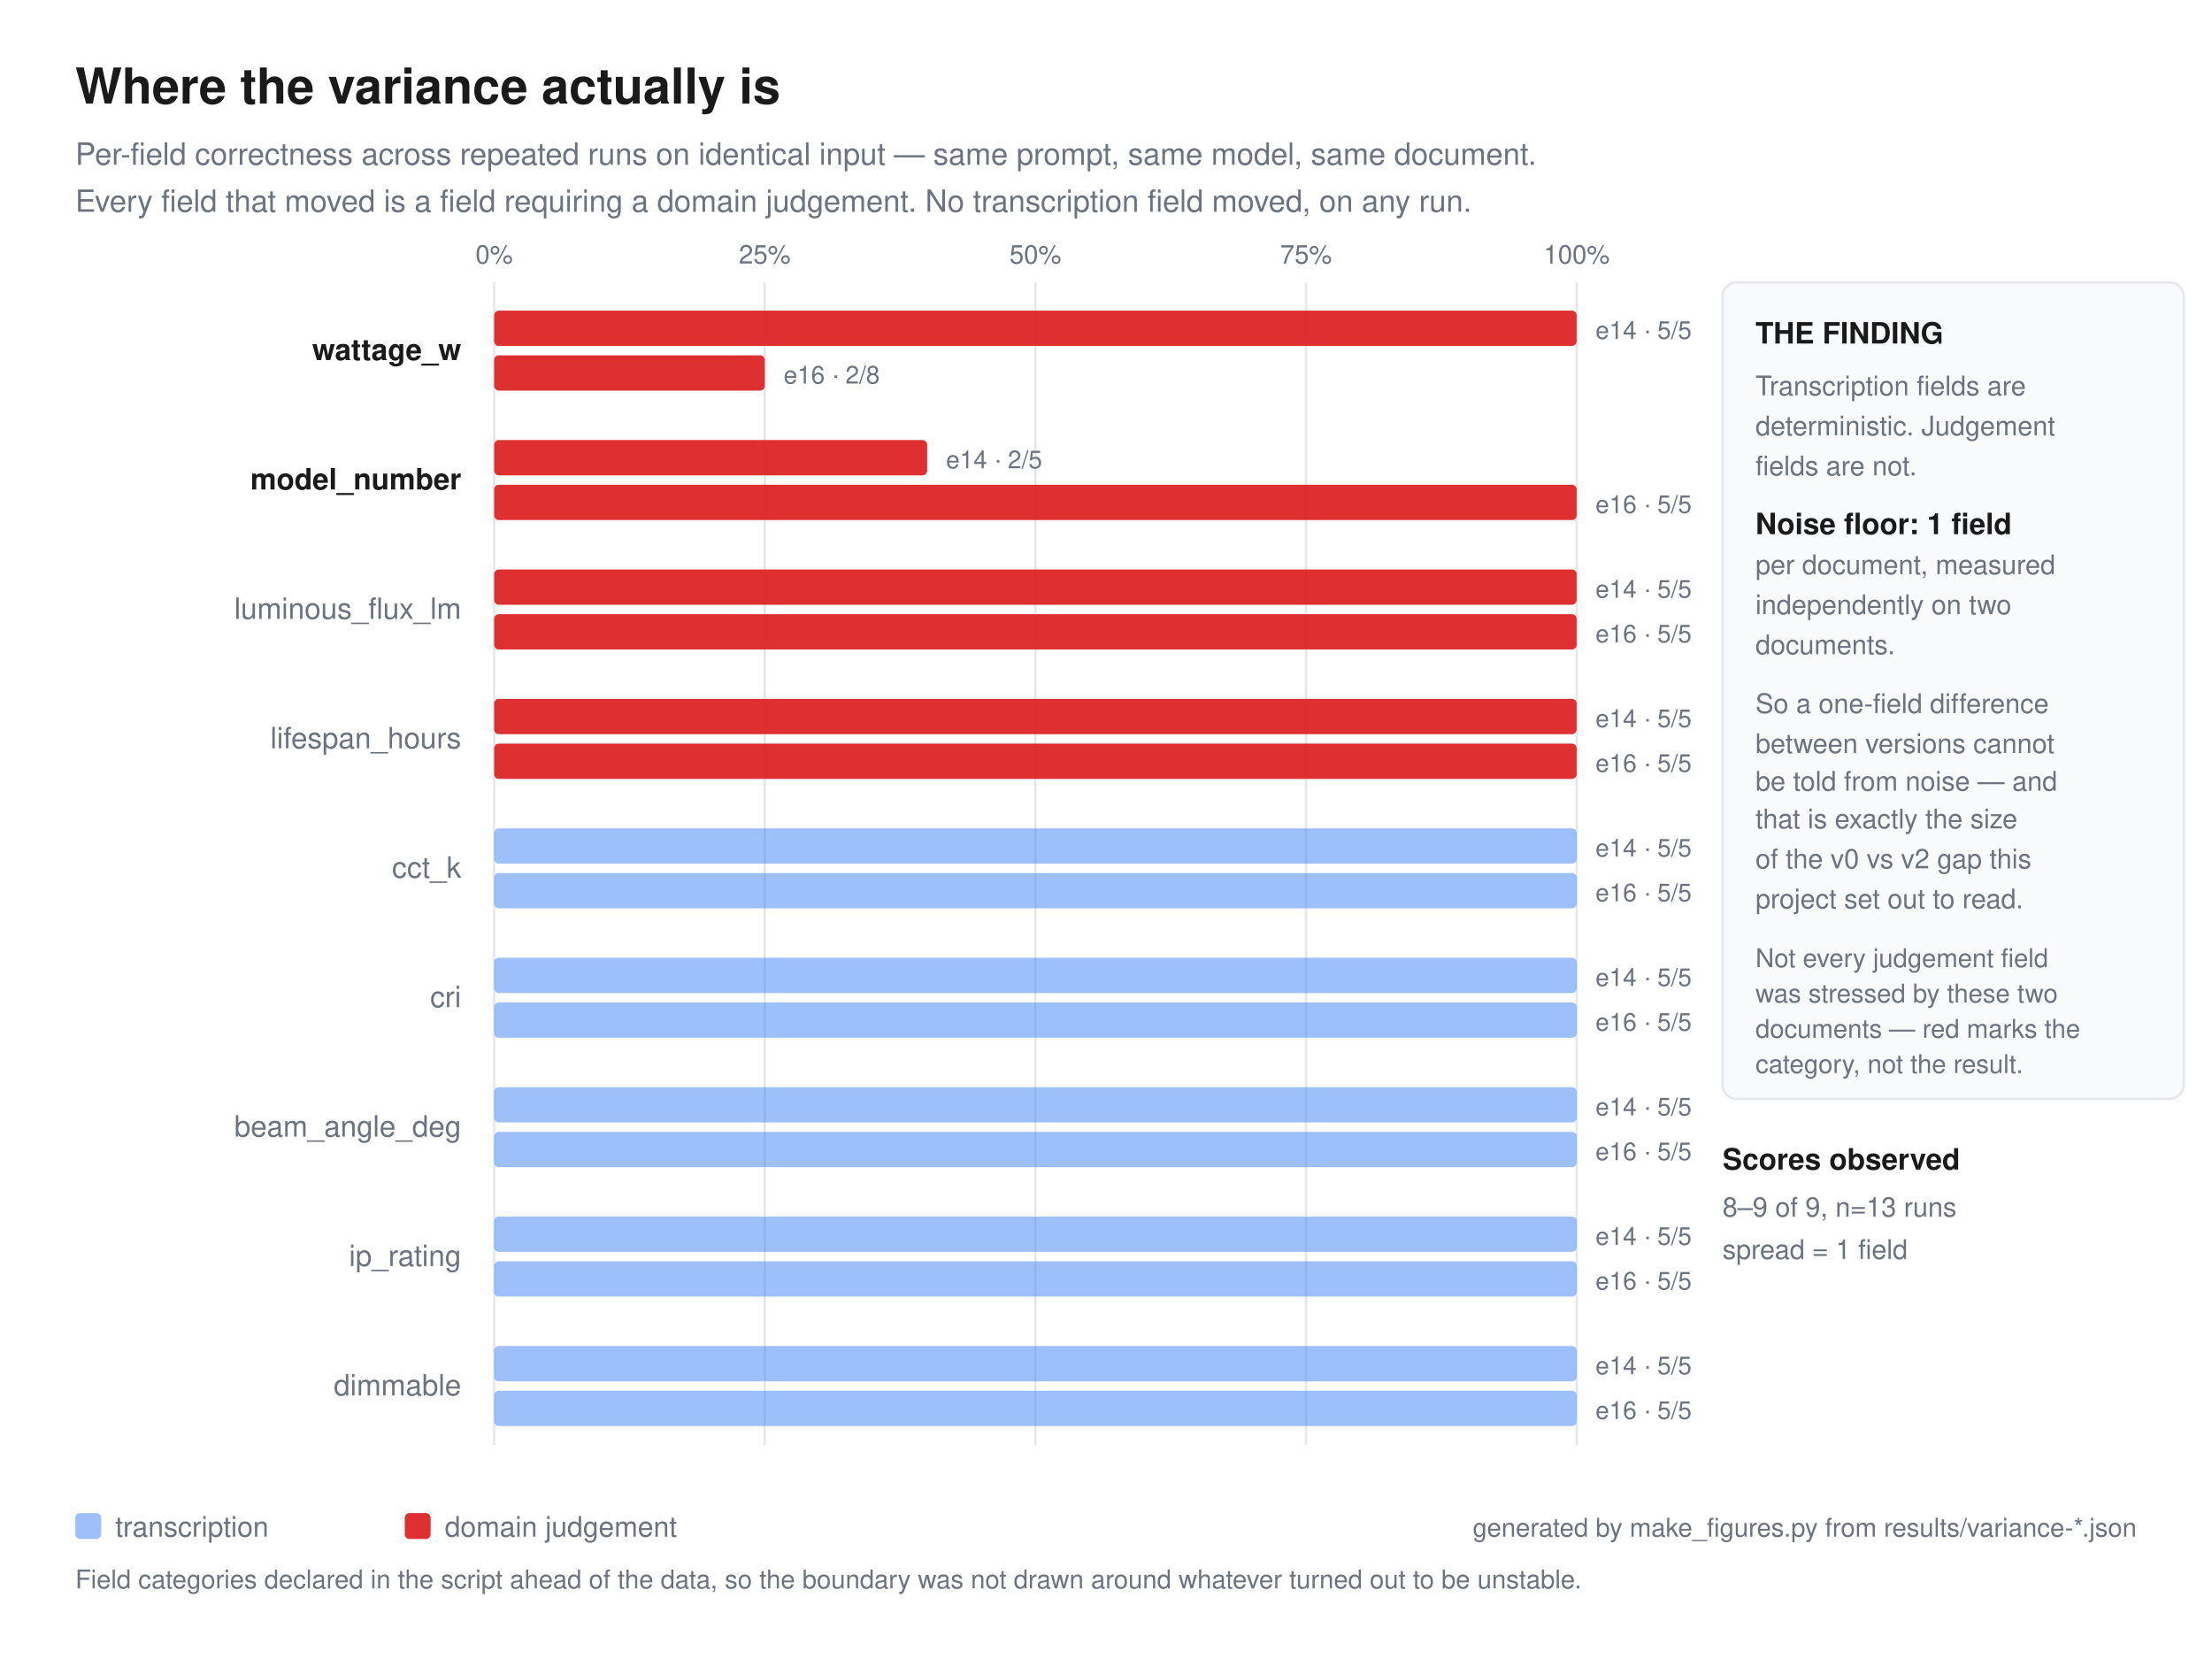
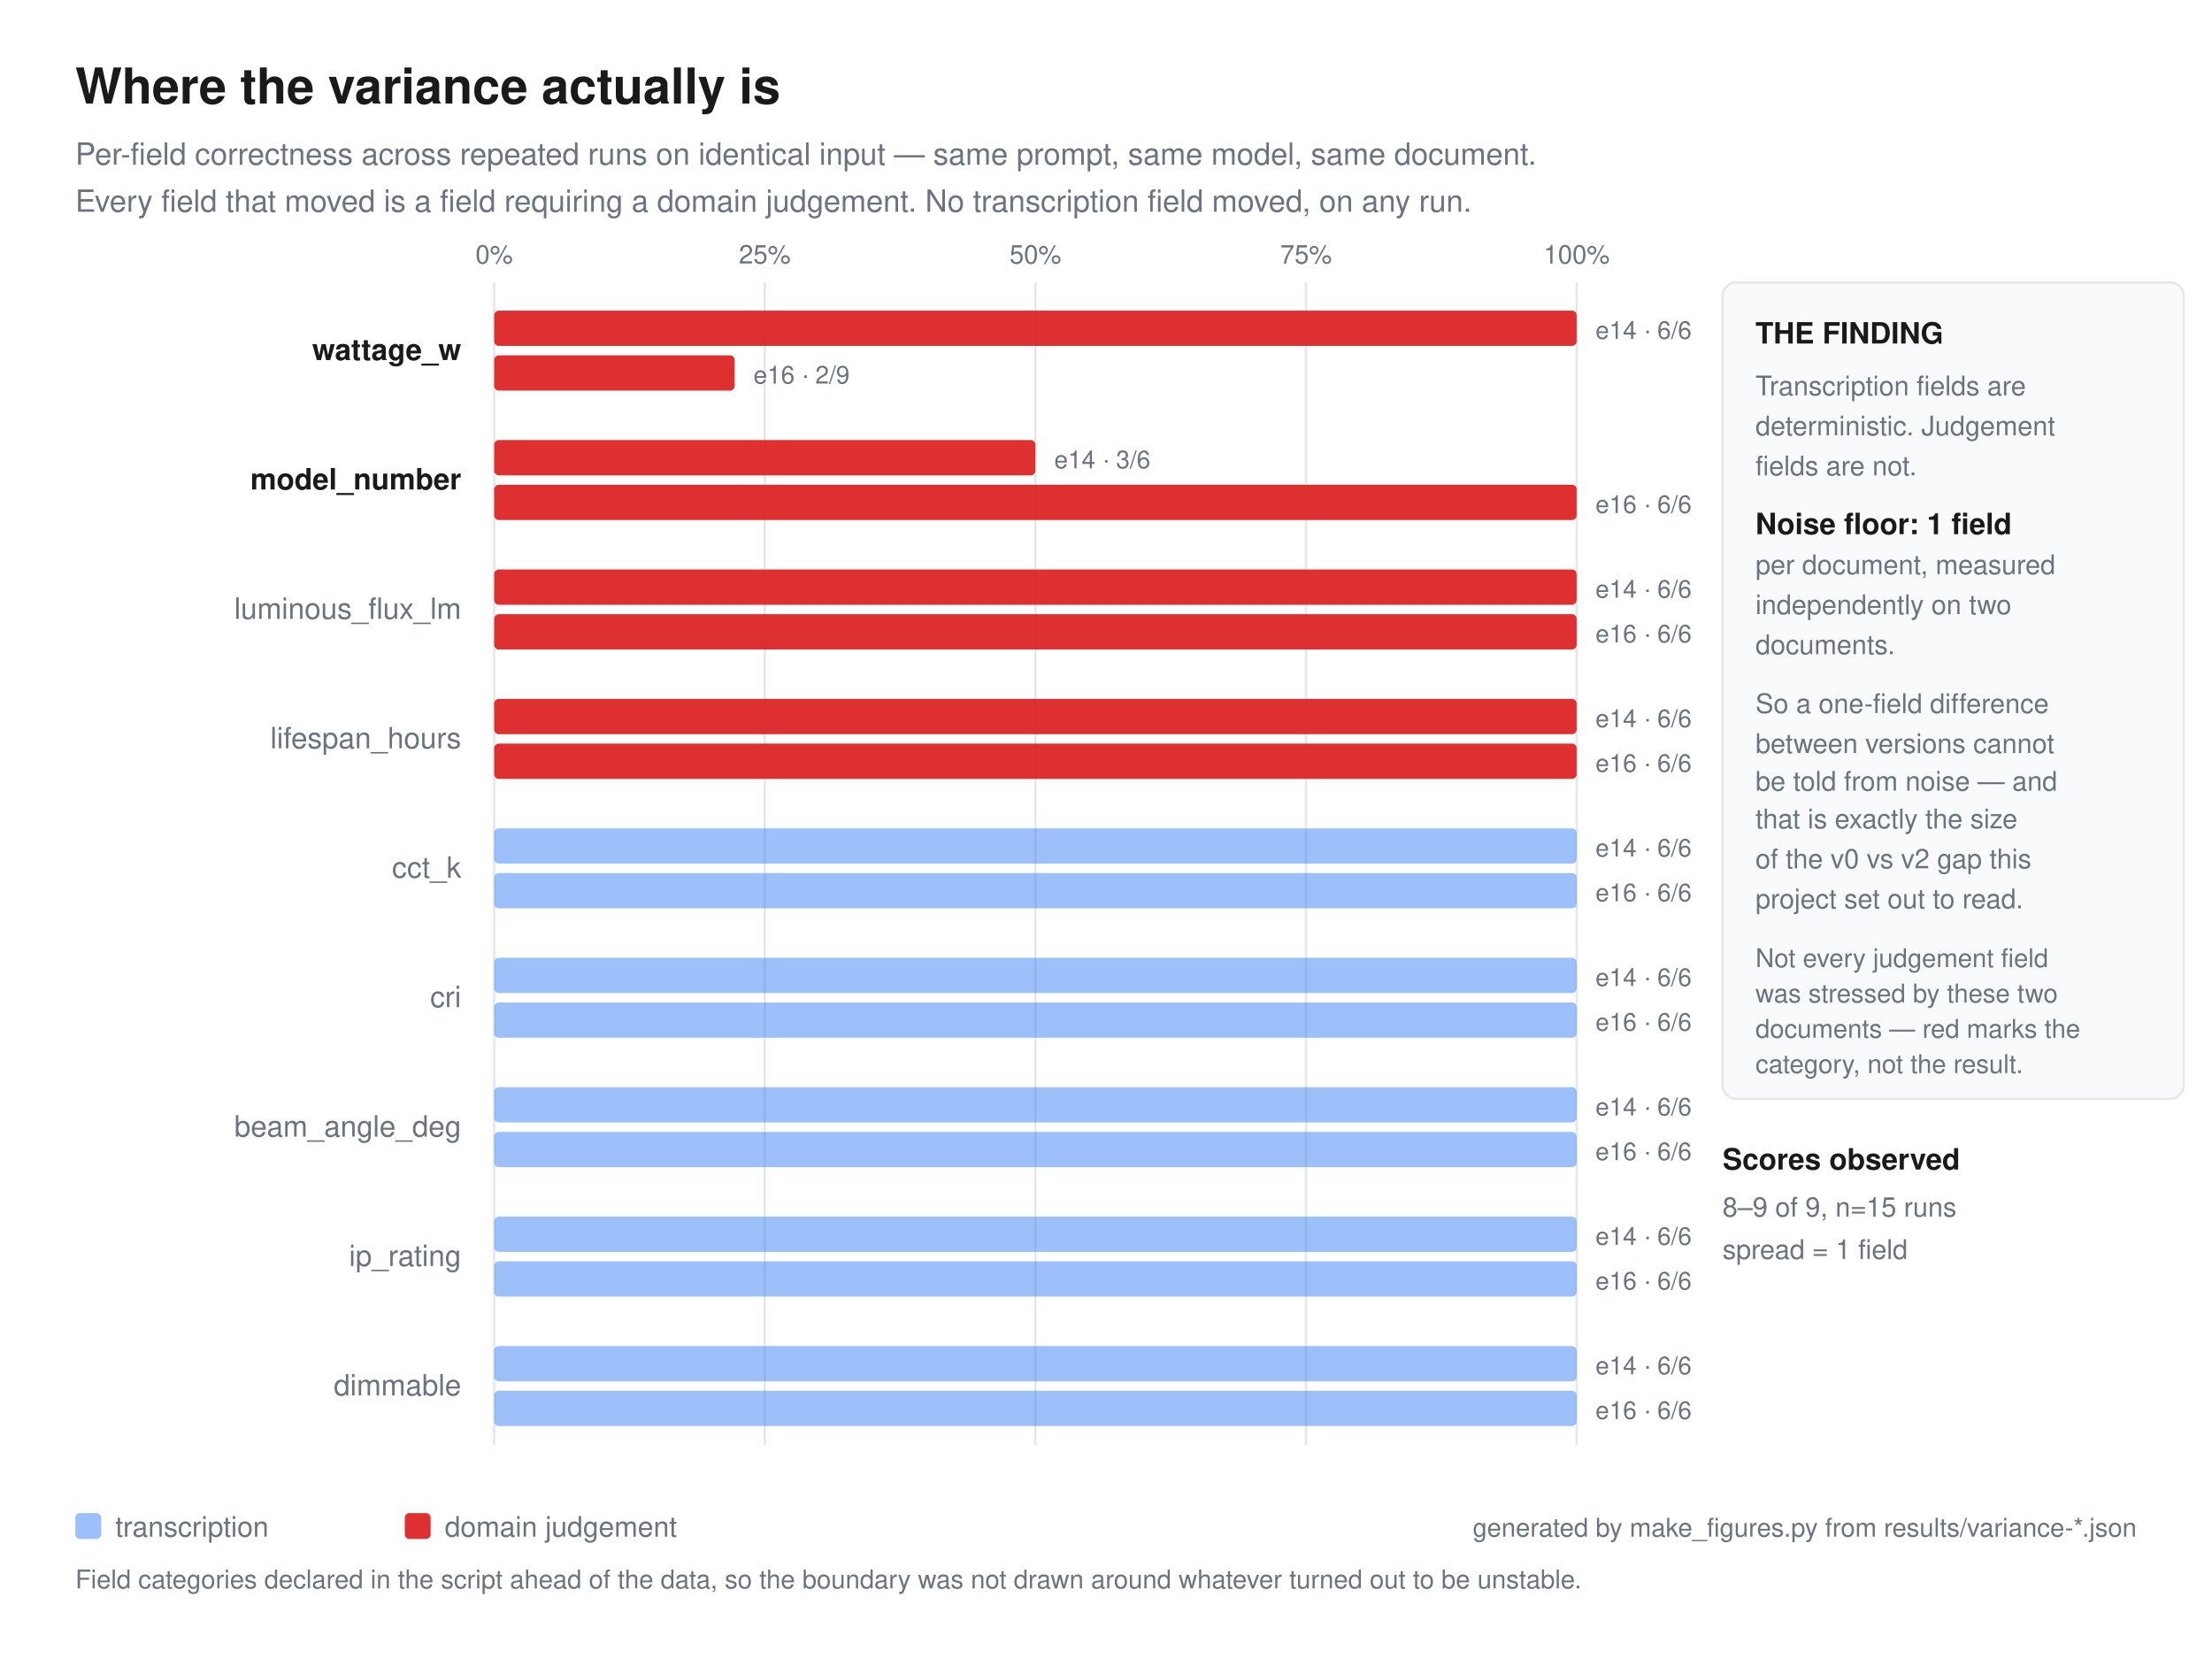
<svg xmlns="http://www.w3.org/2000/svg" width="940" height="705" viewBox="0 0 940 705" font-family="Segoe UI, Helvetica, Arial, sans-serif">
  <rect width="940" height="705" fill="#ffffff" />
  <text x="32" y="44" font-size="21" font-weight="700" fill="#1a1a1a">Where the variance actually is</text>
  <text x="32" y="70" font-size="13" fill="#6b7280">Per-field correctness across repeated runs on identical input — same prompt, same model, same document.</text>
  <text x="32" y="90" font-size="13" fill="#6b7280">Every field that moved is a field requiring a domain judgement. No transcription field moved, on any run.</text>
  <line x1="210.0" y1="120" x2="210.0" y2="614" stroke="#e5e7eb" stroke-width="1" />
  <text x="210.0" y="112" font-size="11" fill="#6b7280" text-anchor="middle">0%</text>
  <line x1="325.0" y1="120" x2="325.0" y2="614" stroke="#e5e7eb" stroke-width="1" />
  <text x="325.0" y="112" font-size="11" fill="#6b7280" text-anchor="middle">25%</text>
  <line x1="440.0" y1="120" x2="440.0" y2="614" stroke="#e5e7eb" stroke-width="1" />
  <text x="440.0" y="112" font-size="11" fill="#6b7280" text-anchor="middle">50%</text>
  <line x1="555.0" y1="120" x2="555.0" y2="614" stroke="#e5e7eb" stroke-width="1" />
  <text x="555.0" y="112" font-size="11" fill="#6b7280" text-anchor="middle">75%</text>
  <line x1="670.0" y1="120" x2="670.0" y2="614" stroke="#e5e7eb" stroke-width="1" />
  <text x="670.0" y="112" font-size="11" fill="#6b7280" text-anchor="middle">100%</text>
  <text x="196" y="153" font-size="12.5" font-weight="600" fill="#1a1a1a" text-anchor="end">wattage_w</text>
  <rect x="210" y="132" width="460.0" height="15" rx="2" fill="#dc2626" opacity="0.95" />
-   <text x="678.0" y="144" font-size="10.5" fill="#6b7280">e14 · 5/5</text>
-   <rect x="210" y="151" width="115.0" height="15" rx="2" fill="#dc2626" opacity="0.95" />
-   <text x="333.0" y="163" font-size="10.5" fill="#6b7280">e16 · 2/8</text>
+   <text x="678.0" y="144" font-size="10.5" fill="#6b7280">e14 · 6/6</text>
+   <rect x="210" y="151" width="102.2" height="15" rx="2" fill="#dc2626" opacity="0.95" />
+   <text x="320.2" y="163" font-size="10.5" fill="#6b7280">e16 · 2/9</text>
  <text x="196" y="208" font-size="12.5" font-weight="600" fill="#1a1a1a" text-anchor="end">model_number</text>
-   <rect x="210" y="187" width="184.0" height="15" rx="2" fill="#dc2626" opacity="0.95" />
-   <text x="402.0" y="199" font-size="10.5" fill="#6b7280">e14 · 2/5</text>
+   <rect x="210" y="187" width="230.0" height="15" rx="2" fill="#dc2626" opacity="0.95" />
+   <text x="448.0" y="199" font-size="10.5" fill="#6b7280">e14 · 3/6</text>
  <rect x="210" y="206" width="460.0" height="15" rx="2" fill="#dc2626" opacity="0.95" />
-   <text x="678.0" y="218" font-size="10.5" fill="#6b7280">e16 · 5/5</text>
+   <text x="678.0" y="218" font-size="10.5" fill="#6b7280">e16 · 6/6</text>
  <text x="196" y="263" font-size="12.5" font-weight="400" fill="#6b7280" text-anchor="end">luminous_flux_lm</text>
  <rect x="210" y="242" width="460.0" height="15" rx="2" fill="#dc2626" opacity="0.95" />
-   <text x="678.0" y="254" font-size="10.5" fill="#6b7280">e14 · 5/5</text>
+   <text x="678.0" y="254" font-size="10.5" fill="#6b7280">e14 · 6/6</text>
  <rect x="210" y="261" width="460.0" height="15" rx="2" fill="#dc2626" opacity="0.95" />
-   <text x="678.0" y="273" font-size="10.5" fill="#6b7280">e16 · 5/5</text>
+   <text x="678.0" y="273" font-size="10.5" fill="#6b7280">e16 · 6/6</text>
  <text x="196" y="318" font-size="12.5" font-weight="400" fill="#6b7280" text-anchor="end">lifespan_hours</text>
  <rect x="210" y="297" width="460.0" height="15" rx="2" fill="#dc2626" opacity="0.95" />
-   <text x="678.0" y="309" font-size="10.5" fill="#6b7280">e14 · 5/5</text>
+   <text x="678.0" y="309" font-size="10.5" fill="#6b7280">e14 · 6/6</text>
  <rect x="210" y="316" width="460.0" height="15" rx="2" fill="#dc2626" opacity="0.95" />
-   <text x="678.0" y="328" font-size="10.5" fill="#6b7280">e16 · 5/5</text>
+   <text x="678.0" y="328" font-size="10.5" fill="#6b7280">e16 · 6/6</text>
  <text x="196" y="373" font-size="12.5" font-weight="400" fill="#6b7280" text-anchor="end">cct_k</text>
  <rect x="210" y="352" width="460.0" height="15" rx="2" fill="#3b82f6" opacity="0.5" />
-   <text x="678.0" y="364" font-size="10.5" fill="#6b7280">e14 · 5/5</text>
+   <text x="678.0" y="364" font-size="10.5" fill="#6b7280">e14 · 6/6</text>
  <rect x="210" y="371" width="460.0" height="15" rx="2" fill="#3b82f6" opacity="0.5" />
-   <text x="678.0" y="383" font-size="10.5" fill="#6b7280">e16 · 5/5</text>
+   <text x="678.0" y="383" font-size="10.5" fill="#6b7280">e16 · 6/6</text>
  <text x="196" y="428" font-size="12.5" font-weight="400" fill="#6b7280" text-anchor="end">cri</text>
  <rect x="210" y="407" width="460.0" height="15" rx="2" fill="#3b82f6" opacity="0.5" />
-   <text x="678.0" y="419" font-size="10.5" fill="#6b7280">e14 · 5/5</text>
+   <text x="678.0" y="419" font-size="10.5" fill="#6b7280">e14 · 6/6</text>
  <rect x="210" y="426" width="460.0" height="15" rx="2" fill="#3b82f6" opacity="0.5" />
-   <text x="678.0" y="438" font-size="10.5" fill="#6b7280">e16 · 5/5</text>
+   <text x="678.0" y="438" font-size="10.5" fill="#6b7280">e16 · 6/6</text>
  <text x="196" y="483" font-size="12.5" font-weight="400" fill="#6b7280" text-anchor="end">beam_angle_deg</text>
  <rect x="210" y="462" width="460.0" height="15" rx="2" fill="#3b82f6" opacity="0.5" />
-   <text x="678.0" y="474" font-size="10.5" fill="#6b7280">e14 · 5/5</text>
+   <text x="678.0" y="474" font-size="10.5" fill="#6b7280">e14 · 6/6</text>
  <rect x="210" y="481" width="460.0" height="15" rx="2" fill="#3b82f6" opacity="0.5" />
-   <text x="678.0" y="493" font-size="10.5" fill="#6b7280">e16 · 5/5</text>
+   <text x="678.0" y="493" font-size="10.5" fill="#6b7280">e16 · 6/6</text>
  <text x="196" y="538" font-size="12.5" font-weight="400" fill="#6b7280" text-anchor="end">ip_rating</text>
  <rect x="210" y="517" width="460.0" height="15" rx="2" fill="#3b82f6" opacity="0.5" />
-   <text x="678.0" y="529" font-size="10.5" fill="#6b7280">e14 · 5/5</text>
+   <text x="678.0" y="529" font-size="10.5" fill="#6b7280">e14 · 6/6</text>
  <rect x="210" y="536" width="460.0" height="15" rx="2" fill="#3b82f6" opacity="0.5" />
-   <text x="678.0" y="548" font-size="10.5" fill="#6b7280">e16 · 5/5</text>
+   <text x="678.0" y="548" font-size="10.5" fill="#6b7280">e16 · 6/6</text>
  <text x="196" y="593" font-size="12.5" font-weight="400" fill="#6b7280" text-anchor="end">dimmable</text>
  <rect x="210" y="572" width="460.0" height="15" rx="2" fill="#3b82f6" opacity="0.5" />
-   <text x="678.0" y="584" font-size="10.5" fill="#6b7280">e14 · 5/5</text>
+   <text x="678.0" y="584" font-size="10.5" fill="#6b7280">e14 · 6/6</text>
  <rect x="210" y="591" width="460.0" height="15" rx="2" fill="#3b82f6" opacity="0.5" />
-   <text x="678.0" y="603" font-size="10.5" fill="#6b7280">e16 · 5/5</text>
+   <text x="678.0" y="603" font-size="10.5" fill="#6b7280">e16 · 6/6</text>
  <rect x="732" y="120" width="196" height="347" rx="6" fill="#f9fafb" stroke="#e5e7eb" />
  <text x="746" y="146" font-size="12.5" font-weight="700" fill="#1a1a1a">THE FINDING</text>
  <text x="746" y="168" font-size="11.5" font-weight="400" fill="#6b7280">Transcription fields are</text>
  <text x="746" y="185" font-size="11.5" font-weight="400" fill="#6b7280">deterministic. Judgement</text>
  <text x="746" y="202" font-size="11.5" font-weight="400" fill="#6b7280">fields are not.</text>
  <text x="746" y="227" font-size="12.5" font-weight="600" fill="#1a1a1a">Noise floor: 1 field</text>
  <text x="746" y="244" font-size="11.5" font-weight="400" fill="#6b7280">per document, measured</text>
  <text x="746" y="261" font-size="11.5" font-weight="400" fill="#6b7280">independently on two</text>
  <text x="746" y="278" font-size="11.5" font-weight="400" fill="#6b7280">documents.</text>
  <text x="746" y="303" font-size="11.5" font-weight="400" fill="#6b7280">So a one-field difference</text>
  <text x="746" y="320" font-size="11.5" font-weight="400" fill="#6b7280">between versions cannot</text>
  <text x="746" y="336" font-size="11.5" font-weight="400" fill="#6b7280">be told from noise — and</text>
  <text x="746" y="352" font-size="11.5" font-weight="400" fill="#6b7280">that is exactly the size</text>
  <text x="746" y="369" font-size="11.5" font-weight="400" fill="#6b7280">of the v0 vs v2 gap this</text>
  <text x="746" y="386" font-size="11.5" font-weight="400" fill="#6b7280">project set out to read.</text>
  <text x="746" y="411" font-size="11" font-weight="400" fill="#6b7280">Not every judgement field</text>
  <text x="746" y="426" font-size="11" font-weight="400" fill="#6b7280">was stressed by these two</text>
  <text x="746" y="441" font-size="11" font-weight="400" fill="#6b7280">documents — red marks the</text>
  <text x="746" y="456" font-size="11" font-weight="400" fill="#6b7280">category, not the result.</text>
  <text x="732" y="497" font-size="12.5" font-weight="600" fill="#1a1a1a">Scores observed</text>
-   <text x="732" y="517" font-size="11.5" fill="#6b7280">8–9 of 9, n=13 runs</text>
+   <text x="732" y="517" font-size="11.5" fill="#6b7280">8–9 of 9, n=15 runs</text>
  <text x="732" y="535" font-size="11.5" fill="#6b7280">spread = 1 field</text>
  <rect x="32" y="643" width="11" height="11" rx="2" fill="#3b82f6" opacity="0.5" />
  <text x="49" y="653" font-size="12" fill="#6b7280">transcription</text>
  <rect x="172" y="643" width="11" height="11" rx="2" fill="#dc2626" opacity="0.95" />
  <text x="189" y="653" font-size="12" fill="#6b7280">domain judgement</text>
  <text x="908" y="653" font-size="11" fill="#6b7280" text-anchor="end">generated by make_figures.py from results/variance-*.json</text>
  <text x="32" y="675" font-size="11" fill="#6b7280">Field categories declared in the script ahead of the data, so the boundary was not drawn around whatever turned out to be unstable.</text>
</svg>
